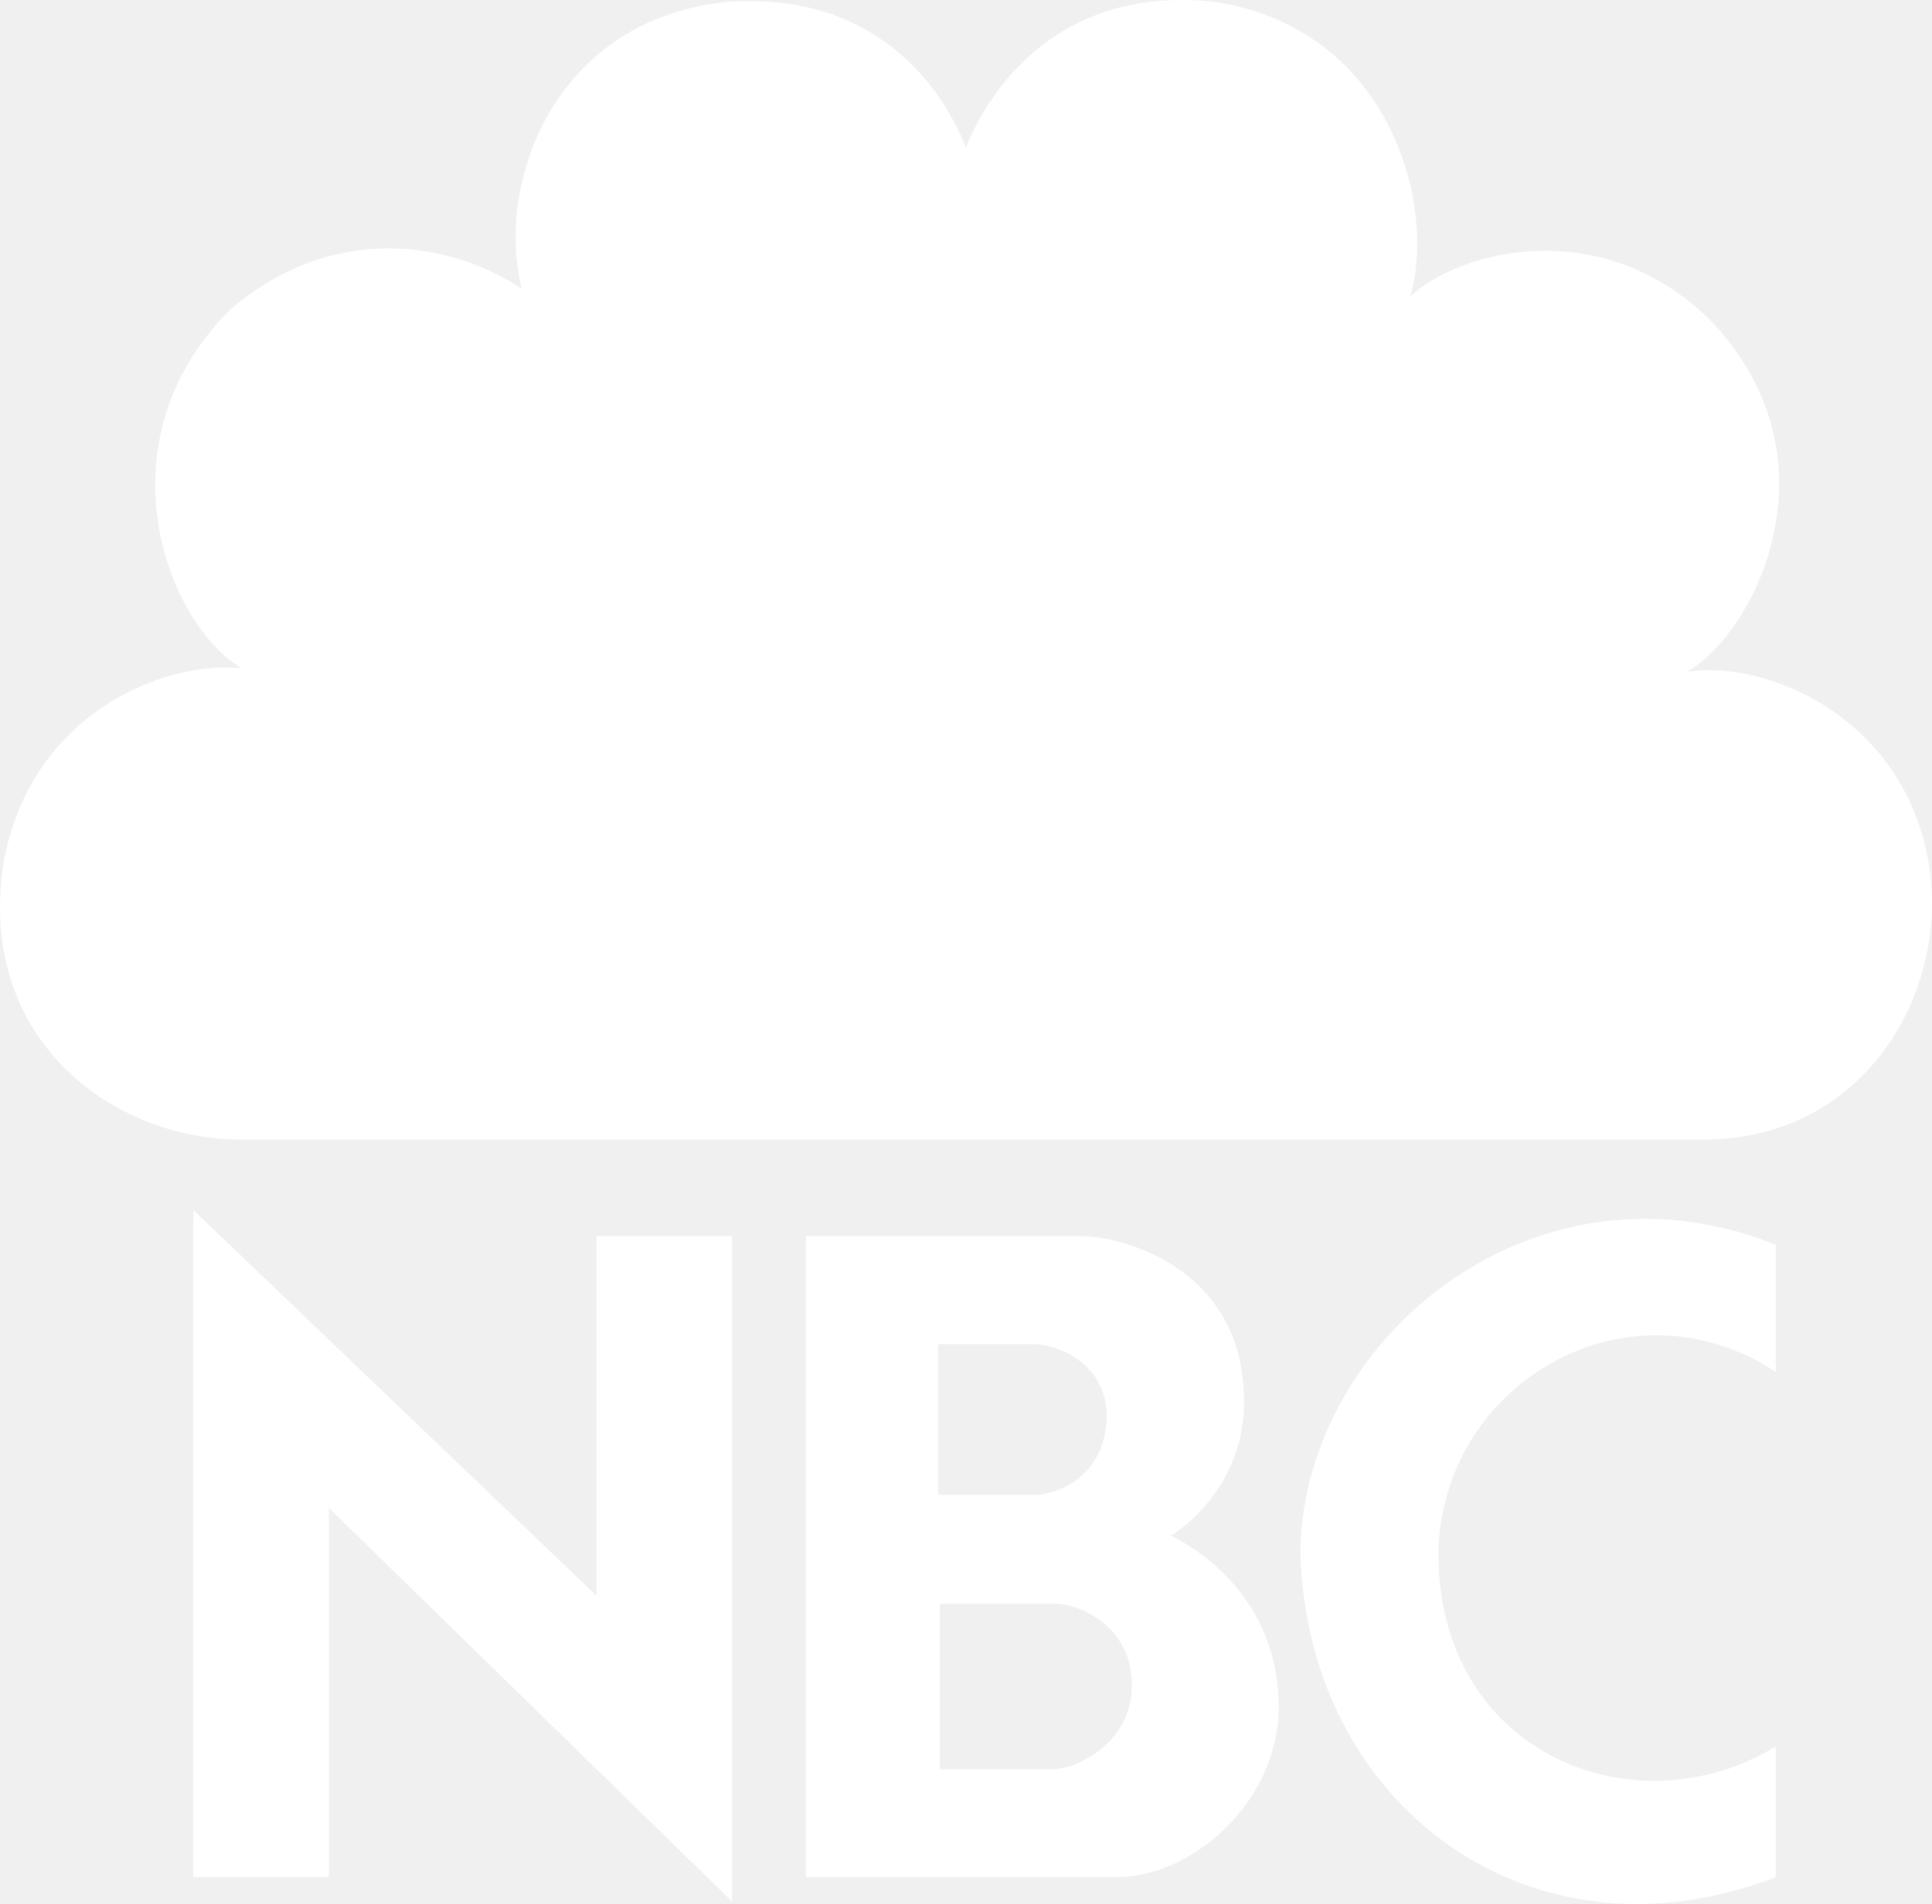
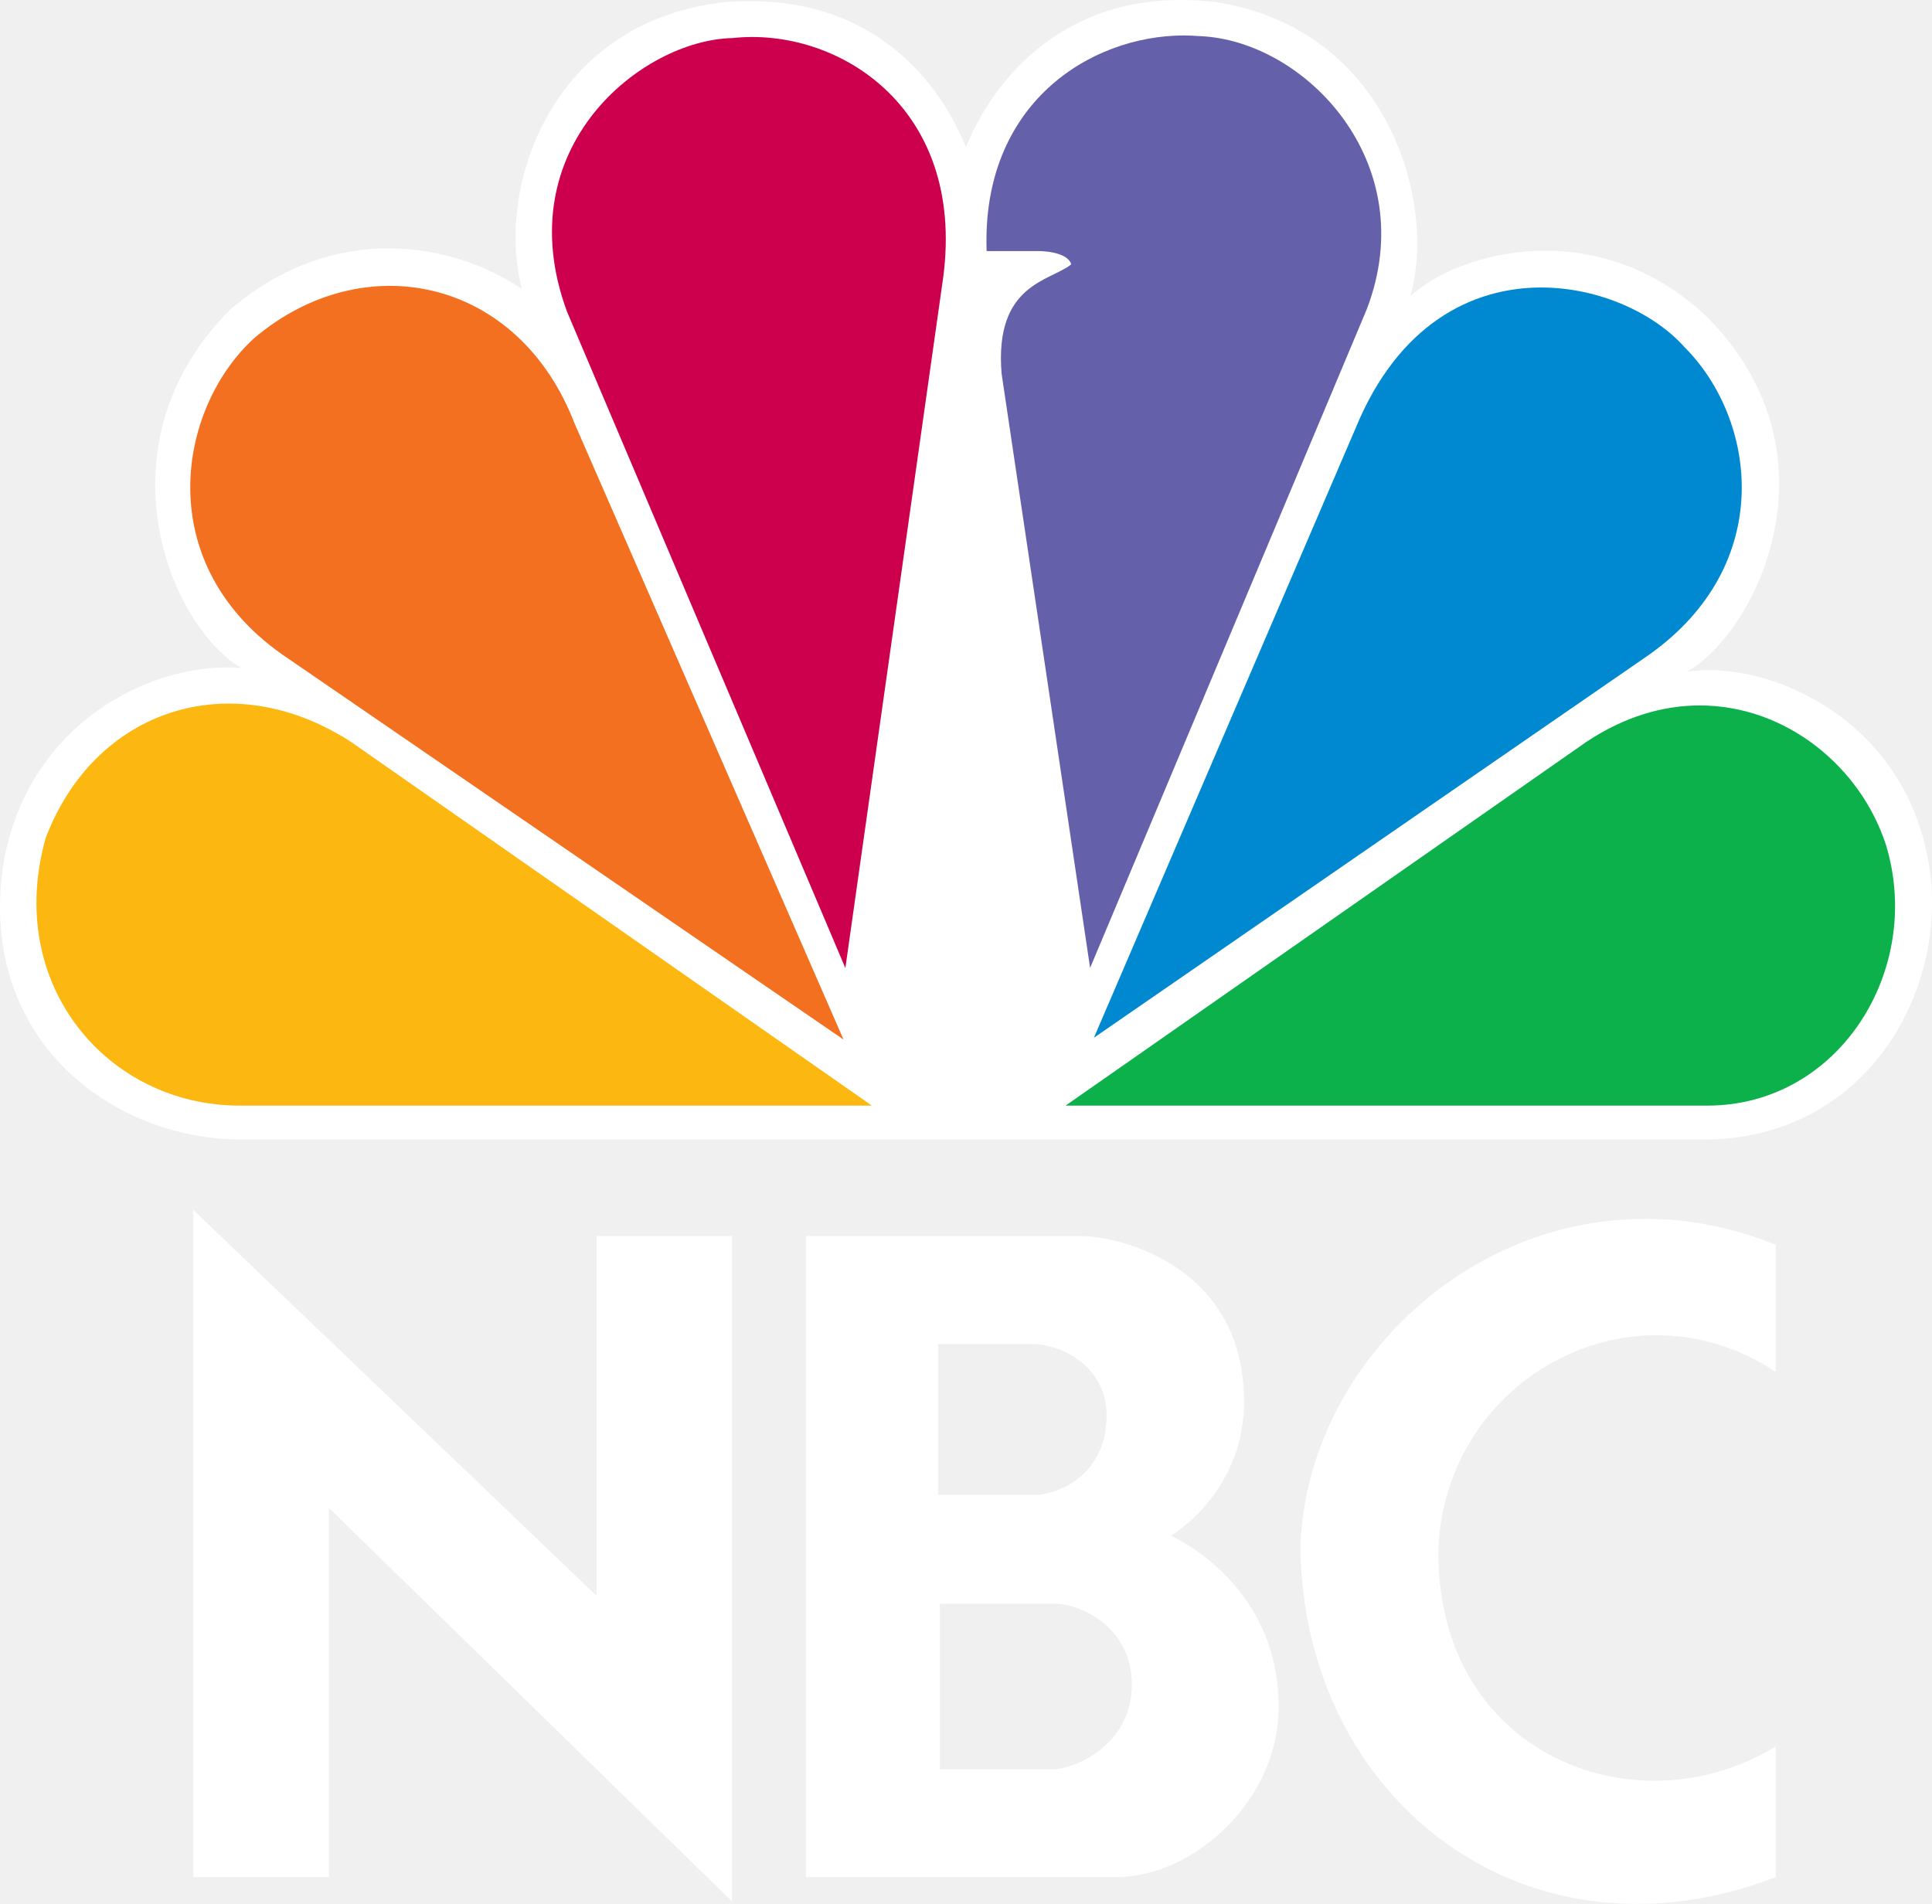
- <svg xmlns="http://www.w3.org/2000/svg" id="Livello_1" version="1.1" viewBox="0 0 567.19 559.01">
+ <svg xmlns="http://www.w3.org/2000/svg" version="1.1" viewBox="0 0 567.19 559">
  <defs>
    <style>
      .st0 {
+         fill: #fcb711;
+       }
+ 
+       .st1 {
+         fill: #f37021;
+       }
+ 
+       .st2 {
+         fill: #cc004c;
+       }
+ 
+       .st3 {
+         fill: #0db14b;
+       }
+ 
+       .st4 {
        fill: #fff;
+       }
+ 
+       .st5 {
+         fill: #6460aa;
+       }
+ 
+       .st6 {
+         fill: #0089d0;
      }
    </style>
  </defs>
  <g id="svg3100">
    <g id="g4">
-       <path id="path3113" class="st0" d="M283.58,43.28C274.73,21.2,253.19-2.64,212.85.63c-51.39,5.59-67.41,54.84-59.64,84.22-20.47-13.86-55.27-19.96-85.65,6.07-39.22,39.32-18.24,92.49,3.32,105.25-23.76-2.2-61.32,13.86-69.63,55.86-8.84,52.15,30.92,82.55,69.63,82.55h429.28c44.77,0,69.61-38.73,66.82-75.25-4.39-47.67-48.01-65.96-71.8-62.04,19.88-11.09,46.43-63.19,6.06-104.15-32.05-30.48-72.9-19.39-87.26-6.1,7.74-25.46-4.95-78.1-56.93-86.42-3.59-.4-7.05-.62-10.35-.62-39.68,0-57.52,29.01-63.11,43.27" />
-       <path id="path3115" class="st0" d="M74.71,99.22c-22.67,20.52-30.91,67.01,9.94,94.18l162.99,111.83-79.03-181.06c-16.56-42.73-61.86-52.04-93.9-24.95" />
-       <path id="path3117" class="st0" d="M215.01,11.19c-26.49.54-66.28,32.09-48.57,80.27l81.74,192.77,28.72-202.76c6.65-50.38-31.48-73.64-61.89-70.28" />
-       <path id="path3119" class="st0" d="M289.66,73.73h15.45s8.25,0,9.38,3.89c-6.08,4.97-22.64,5.59-20.44,32.12l25.98,174.45,81.18-193.28c16.61-43.15-18.25-79.2-49.17-80.3-1.44-.1-2.89-.19-4.39-.19-27.75,0-59.55,20.17-58,63.3" />
-       <path id="path3121" class="st0" d="M397.94,125.8l-76.79,178.89,162.95-112.42c37.56-26.64,31.5-69.24,10.48-90.29-8.81-9.91-25-17.56-42.14-17.56-20.25,0-41.93,10.74-54.5,41.38" />
-       <path id="path3123" class="st0" d="M465.86,217.73l-153.03,106.89h188.42c38.66,0,63.5-39.86,52.46-76.43-7.4-22.99-29.28-41.04-54.68-41.06-10.69,0-22.03,3.22-33.17,10.61" />
-       <path id="path3125" class="st0" d="M70.32,324.62h185.64l-153.06-106.89c-35.36-22.72-75.12-9.43-89.48,28.28-12.17,43.16,18.21,78.61,56.9,78.61" />
-       <path id="path3127" class="st0" d="M275.9,470.86h34.44c7.92.5,21.95,7.41,21.95,23.78s-14.56,24.03-22.45,24.81h-33.93v-48.59M275.38,394.64h28.35c9.69.52,21.15,7.68,21.15,20.98s-8.66,21.73-19.87,23.28h-29.62v-44.25M236.62,362.92v188.21h91.32c21.68,0,47.44-21.72,47.44-50.11s-19.38-44.23-31.64-50.11c0,0,22.45-13.04,21.45-41.18-1.02-37.85-35.99-46.81-47.97-46.81h-80.61" />
-       <polygon id="polygon3129" class="st0" points="96.55 551.13 96.55 442.73 214.92 558.29 214.92 362.92 175.14 362.92 175.14 468.55 56.75 355.27 56.75 551.13 96.55 551.13" />
-       <path id="path3131" class="st0" d="M381.78,454.99c1,59.52,43.76,104.02,98.74,104.02,13.04,0,26.77-2.47,40.8-7.88v-38.35c-11.12,6.8-23.5,10.07-35.63,10.07-33.27,0-64.66-24.62-63.36-69.4,2.24-36.32,31.98-61.41,64.03-61.41,11.74,0,23.81,3.38,34.96,10.77v-37.32c-13.01-5.27-25.94-7.63-38.39-7.63-54.84,0-100.1,46.26-101.15,97.12" />
+       <path id="path3113" class="st4" d="M283.58,43.27C274.73,21.19,253.19-2.65,212.85.62c-51.39,5.59-67.41,54.84-59.64,84.22-20.47-13.86-55.27-19.96-85.65,6.07-39.22,39.32-18.24,92.49,3.32,105.25-23.76-2.2-61.32,13.86-69.63,55.86-8.84,52.15,30.92,82.55,69.63,82.55h429.28c44.77,0,69.61-38.73,66.82-75.25-4.39-47.67-48.01-65.96-71.8-62.04,19.88-11.09,46.43-63.19,6.06-104.15-32.05-30.48-72.9-19.39-87.26-6.1,7.74-25.46-4.95-78.1-56.93-86.42-3.59-.4-7.05-.62-10.35-.62-39.68,0-57.52,29.01-63.11,43.27" />
+       <path id="path3115" class="st1" d="M74.71,99.21c-22.67,20.52-30.91,67.01,9.94,94.18l162.99,111.83-79.03-181.06c-16.56-42.73-61.86-52.04-93.9-24.95" />
+       <path id="path3117" class="st2" d="M215.01,11.18c-26.49.54-66.28,32.09-48.57,80.27l81.74,192.77,28.72-202.76c6.65-50.38-31.48-73.64-61.89-70.28" />
+       <path id="path3119" class="st5" d="M289.66,73.72h15.45s8.25,0,9.38,3.89c-6.08,4.97-22.64,5.59-20.44,32.12l25.98,174.45,81.18-193.28c16.61-43.15-18.25-79.2-49.17-80.3-1.44-.1-2.89-.19-4.39-.19-27.75,0-59.55,20.17-58,63.3" />
+       <path id="path3121" class="st6" d="M397.94,125.79l-76.79,178.89,162.95-112.42c37.56-26.64,31.5-69.24,10.48-90.29-8.81-9.91-25-17.56-42.14-17.56-20.25,0-41.93,10.74-54.5,41.38" />
+       <path id="path3123" class="st3" d="M465.86,217.72l-153.03,106.89h188.42c38.66,0,63.5-39.86,52.46-76.43-7.4-22.99-29.28-41.04-54.68-41.06-10.69,0-22.03,3.22-33.17,10.61" />
+       <path id="path3125" class="st0" d="M70.32,324.61h185.64l-153.06-106.89c-35.36-22.72-75.12-9.43-89.48,28.28-12.17,43.16,18.21,78.61,56.9,78.61" />
+       <path id="path3127" class="st4" d="M275.9,470.85h34.44c7.92.5,21.95,7.41,21.95,23.78s-14.56,24.03-22.45,24.81h-33.93v-48.59M275.38,394.63h28.35c9.69.52,21.15,7.68,21.15,20.98s-8.66,21.73-19.87,23.28h-29.62v-44.25M236.62,362.91v188.21h91.32c21.68,0,47.44-21.72,47.44-50.11s-19.38-44.23-31.64-50.11c0,0,22.45-13.04,21.45-41.18-1.02-37.85-35.99-46.81-47.97-46.81h-80.61" />
+       <polygon id="polygon3129" class="st4" points="96.55 551.12 96.55 442.72 214.92 558.28 214.92 362.91 175.14 362.91 175.14 468.54 56.75 355.26 56.75 551.12 96.55 551.12" />
+       <path id="path3131" class="st4" d="M381.78,454.98c1,59.52,43.76,104.02,98.74,104.02,13.04,0,26.77-2.47,40.8-7.88v-38.35c-11.12,6.8-23.5,10.07-35.63,10.07-33.27,0-64.66-24.62-63.36-69.4,2.24-36.32,31.98-61.41,64.03-61.41,11.74,0,23.81,3.38,34.96,10.77v-37.32c-13.01-5.27-25.94-7.63-38.39-7.63-54.84,0-100.1,46.26-101.15,97.12" />
    </g>
  </g>
</svg>
